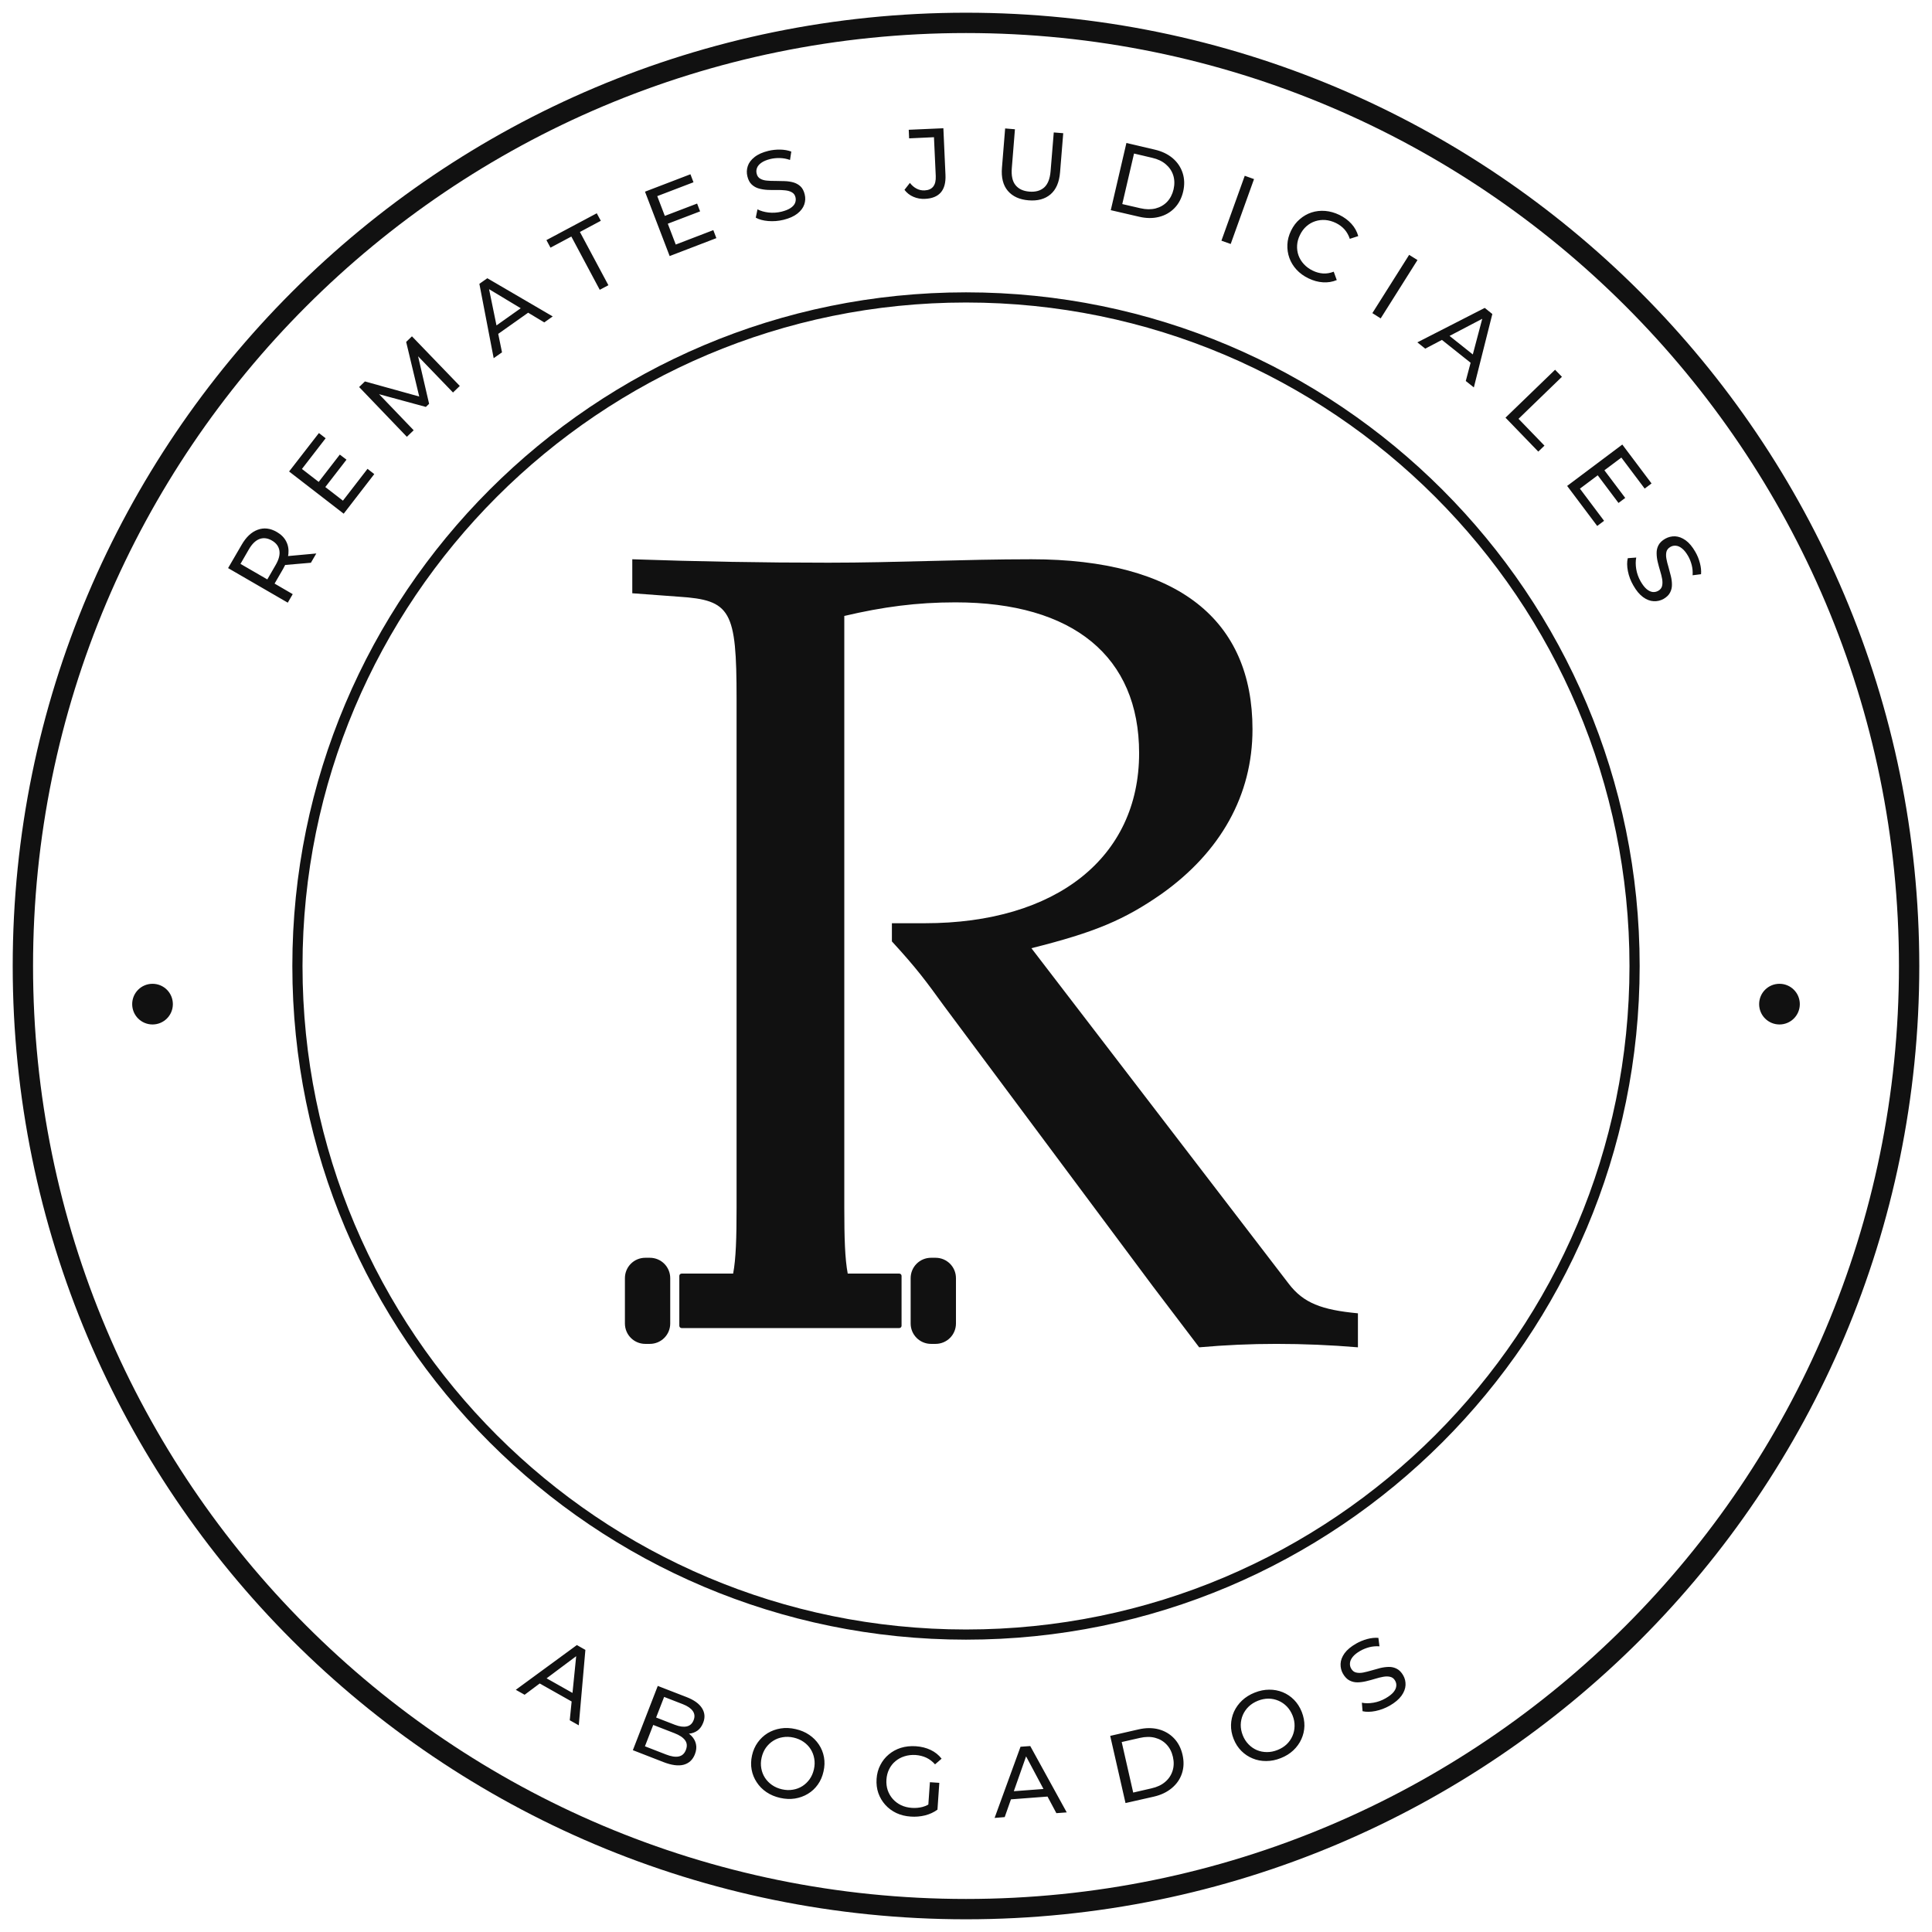
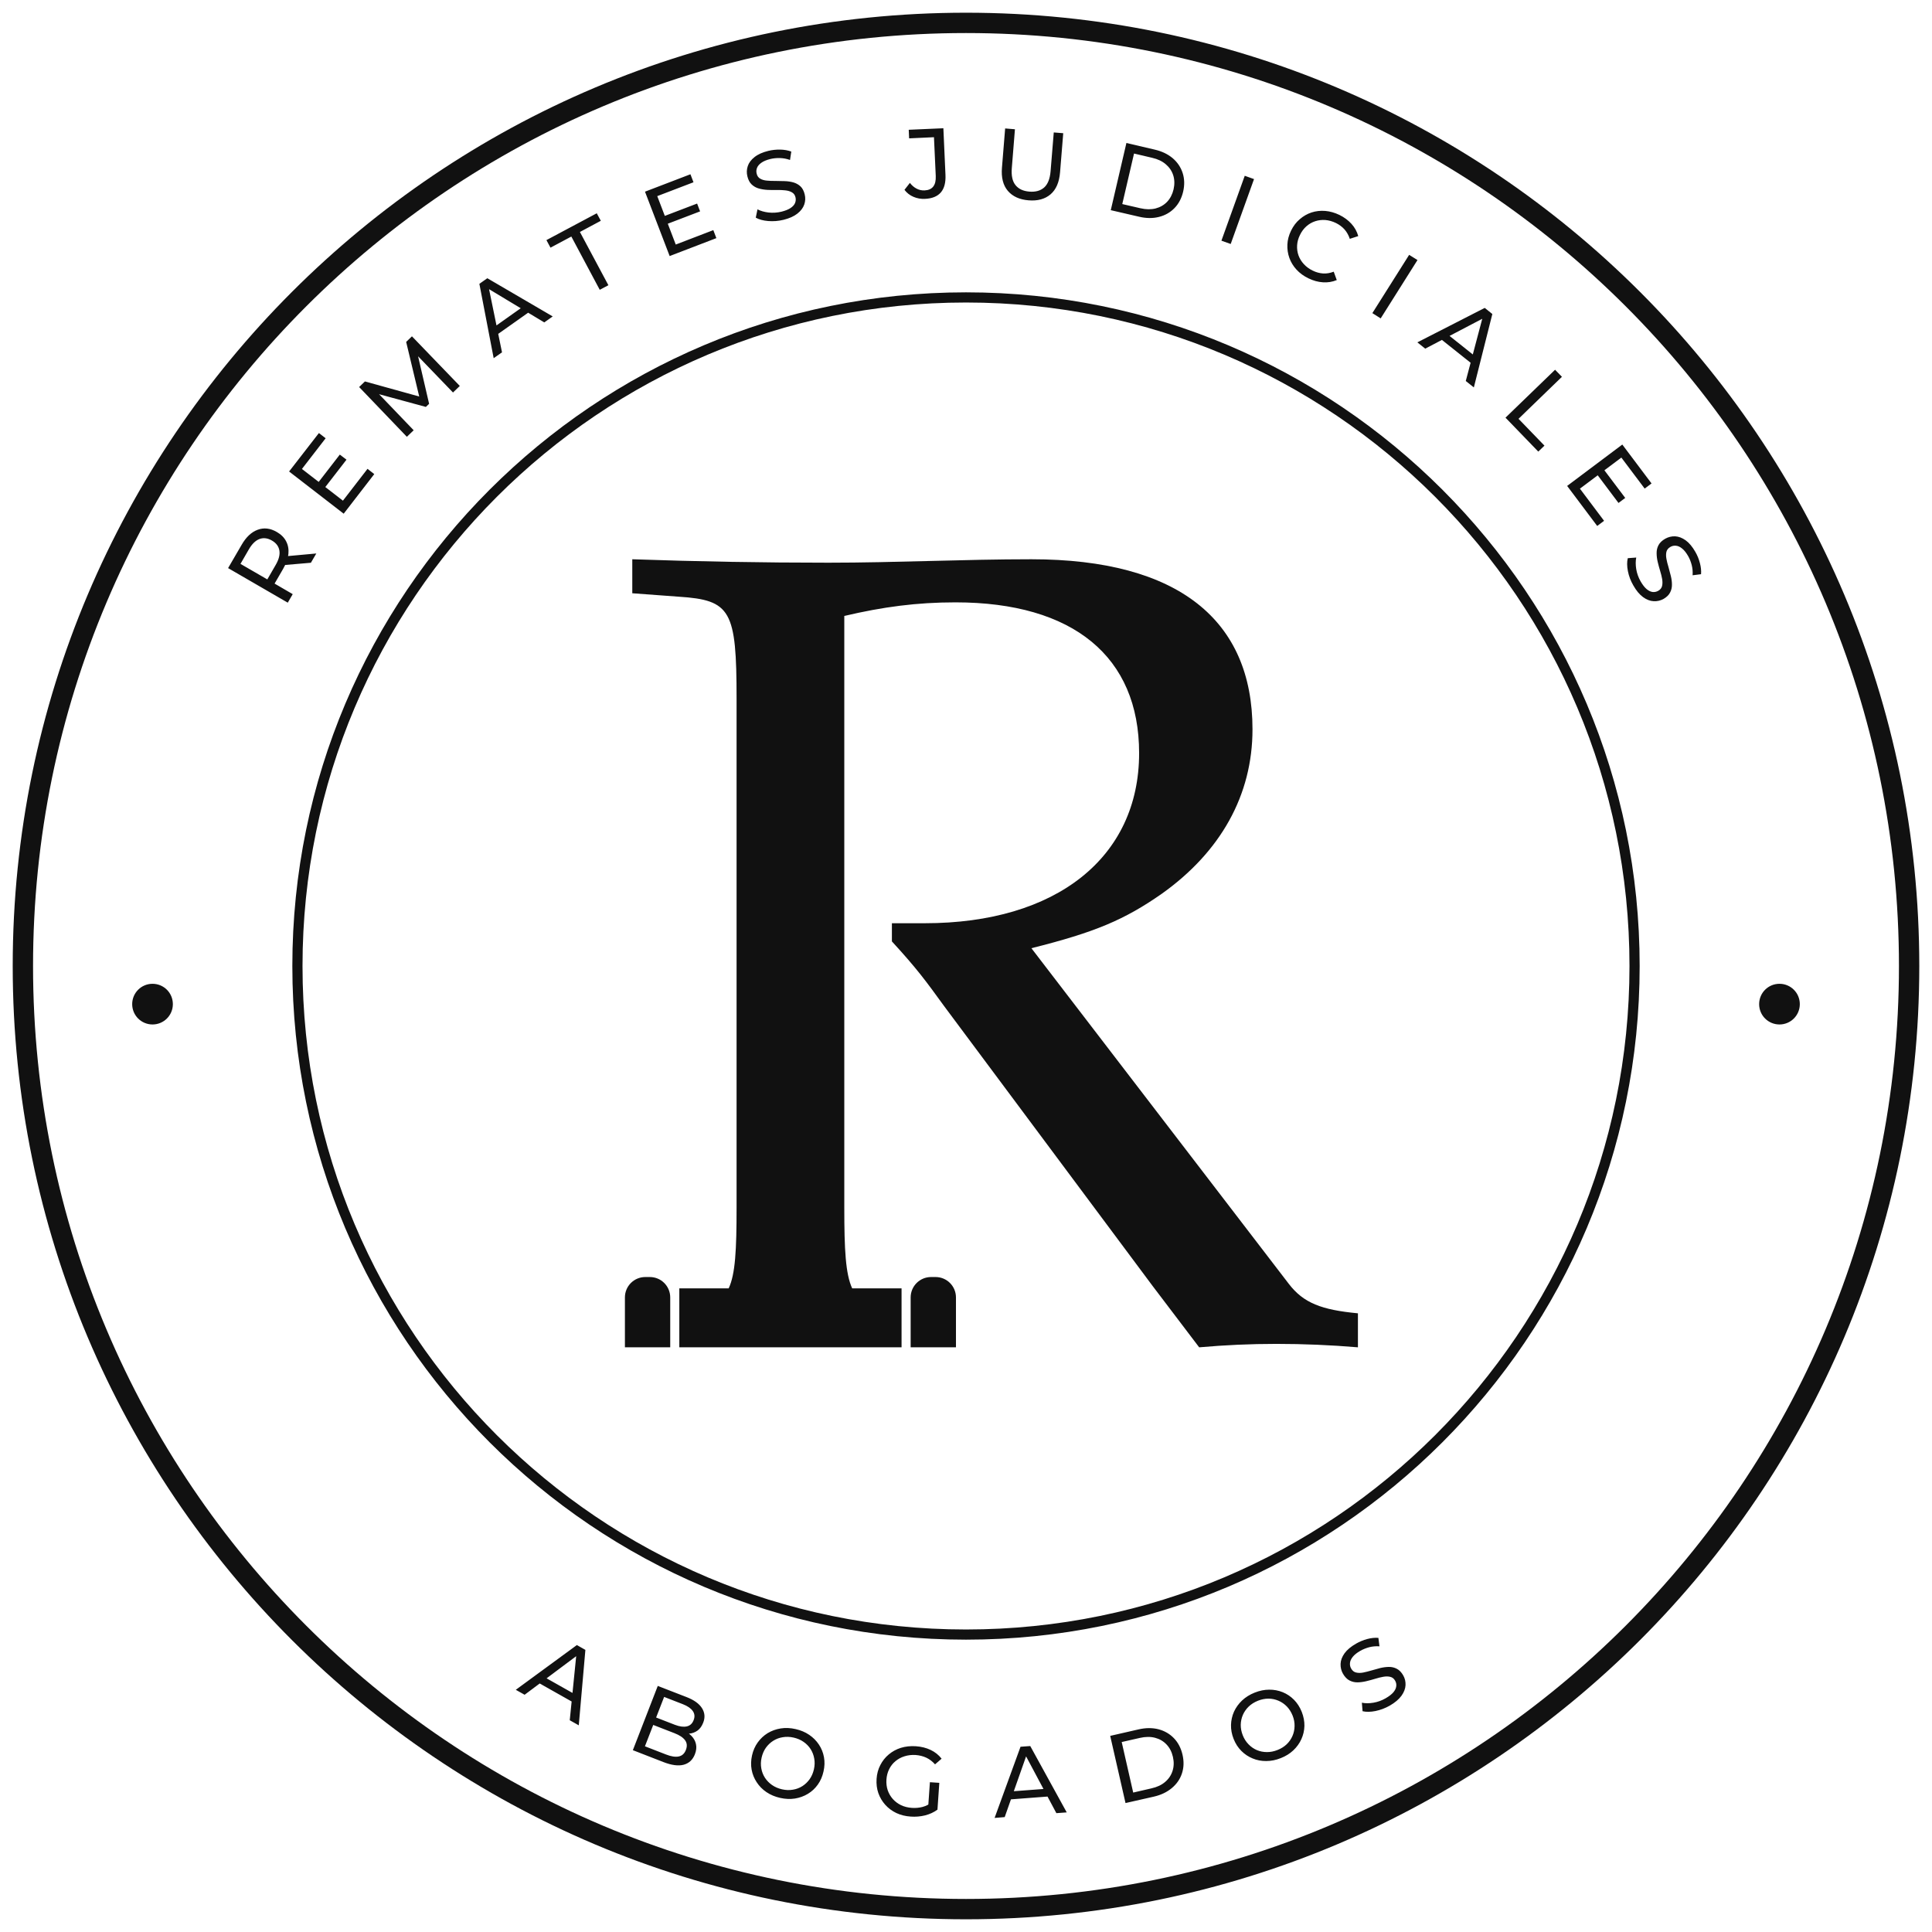
<svg xmlns="http://www.w3.org/2000/svg" viewBox="-152 -152 304 304" role="img" aria-label="Remates Judiciales · Abogados">
  <path d="M150 0C150 82.84 82.84 150 0 150C-82.84 150 -150 82.84 -150 0C-150 -82.84 -82.84 -150 0 -150C82.84 -150 150 -82.84 150 0ZM146.8 0C146.8 -81.08 81.08 -146.8 0 -146.8C-81.08 -146.8 -146.8 -81.08 -146.8 0C-146.8 81.08 -81.08 146.8 0 146.8C81.08 146.8 146.8 81.08 146.8 0Z" fill="#111111" />
  <path d="M106 0C106 58.54 58.54 106 0 106C-58.54 106 -106 58.54 -106 0C-106 -58.54 -58.54 -106 0 -106C58.54 -106 106 -58.54 106 0ZM104.4 0C104.4 -57.66 57.66 -104.4 0 -104.4C-57.66 -104.4 -104.4 -57.66 -104.4 0C-104.4 57.66 -57.66 104.4 0 104.4C57.66 104.4 104.4 57.66 104.4 0Z" fill="#111111" />
  <path d="M-106.72 -57.17 -116.11 -62.61 -113.98 -66.27Q-112.93 -68.1 -111.46 -68.64Q-109.99 -69.19 -108.44 -68.29Q-107.42 -67.7 -106.97 -66.81Q-106.51 -65.92 -106.62 -64.82Q-106.74 -63.72 -107.45 -62.49L-109.15 -59.56L-109.41 -60.53L-105.94 -58.51ZM-103.08 -63.45 -107.87 -63.04 -107.04 -64.47 -102.23 -64.91ZM-109.28 -60.45 -110.29 -60.22 -108.62 -63.11Q-107.87 -64.4 -108.04 -65.38Q-108.21 -66.37 -109.22 -66.95Q-110.23 -67.53 -111.16 -67.19Q-112.1 -66.84 -112.84 -65.56L-114.51 -62.67L-114.83 -63.66ZM-97.92 -71.17 -106.51 -77.81 -101.82 -83.86 -100.76 -83.04 -104.49 -78.21 -98.04 -73.22 -94.17 -78.23 -93.11 -77.4ZM-100.9 -75.25 -101.94 -76.06 -98.53 -80.47 -97.48 -79.67ZM-87.98 -83.27 -95.49 -91.1 -94.58 -91.98 -85.39 -89.43 -85.88 -88.96 -88.09 -98.2 -87.18 -99.08 -79.65 -91.27 -80.72 -90.24 -86.63 -96.37 -86.37 -96.61 -84.48 -88.46 -84.99 -87.97 -93.08 -90.17 -92.8 -90.44 -86.91 -84.3ZM-74.32 -95.64 -76.57 -107.34 -75.32 -108.22 -65.03 -102.21 -66.36 -101.27 -75.7 -106.89 -75.2 -107.25 -73.01 -96.56ZM-74.18 -99.06 -74.55 -100.32 -69.57 -103.85 -68.48 -103.09ZM-57.63 -106.4 -62.1 -114.78 -65.38 -113.03 -66.02 -114.22 -58.1 -118.44 -57.46 -117.26 -60.75 -115.5 -56.27 -107.12ZM-46.63 -111.71 -50.51 -121.84 -43.36 -124.58 -42.88 -123.32 -48.58 -121.14 -45.67 -113.52 -39.76 -115.79 -39.28 -114.53ZM-47.05 -116.75 -47.52 -117.98 -42.31 -119.97 -41.84 -118.74ZM-28.72 -117.41Q-29.93 -117.12 -31.12 -117.22Q-32.31 -117.32 -33.08 -117.75L-32.81 -119.06Q-32.08 -118.68 -31.06 -118.56Q-30.05 -118.45 -29.04 -118.69Q-28.12 -118.92 -27.6 -119.27Q-27.08 -119.62 -26.9 -120.05Q-26.72 -120.49 -26.83 -120.96Q-26.96 -121.5 -27.4 -121.74Q-27.83 -121.99 -28.45 -122.05Q-29.06 -122.12 -29.77 -122.1Q-30.49 -122.09 -31.22 -122.12Q-31.96 -122.16 -32.6 -122.34Q-33.24 -122.52 -33.72 -122.97Q-34.2 -123.42 -34.4 -124.26Q-34.6 -125.07 -34.34 -125.86Q-34.08 -126.65 -33.28 -127.28Q-32.49 -127.92 -31.1 -128.26Q-30.19 -128.48 -29.22 -128.46Q-28.26 -128.44 -27.49 -128.15L-27.69 -126.83Q-28.48 -127.11 -29.28 -127.13Q-30.08 -127.15 -30.79 -126.98Q-31.68 -126.76 -32.2 -126.39Q-32.71 -126.03 -32.88 -125.59Q-33.06 -125.15 -32.94 -124.68Q-32.81 -124.12 -32.37 -123.88Q-31.94 -123.63 -31.32 -123.58Q-30.71 -123.52 -29.99 -123.53Q-29.28 -123.53 -28.55 -123.5Q-27.81 -123.48 -27.17 -123.3Q-26.53 -123.12 -26.05 -122.68Q-25.58 -122.24 -25.38 -121.41Q-25.18 -120.61 -25.45 -119.82Q-25.72 -119.03 -26.53 -118.39Q-27.34 -117.75 -28.72 -117.41ZM-6.45 -120.71Q-7.41 -120.66 -8.27 -121.03Q-9.12 -121.39 -9.68 -122.13L-8.83 -123.22Q-8.36 -122.62 -7.78 -122.32Q-7.2 -122.01 -6.52 -122.04Q-4.66 -122.12 -4.76 -124.32L-5.04 -130.41L-8.95 -130.23L-9.01 -131.58L-3.56 -131.82L-3.23 -124.47Q-3.15 -122.66 -3.96 -121.72Q-4.78 -120.78 -6.45 -120.71ZM9.84 -120.48Q7.71 -120.65 6.58 -121.97Q5.46 -123.29 5.66 -125.64L6.16 -131.79L7.7 -131.66L7.21 -125.57Q7.06 -123.77 7.79 -122.87Q8.51 -121.97 9.96 -121.85Q11.43 -121.73 12.3 -122.5Q13.16 -123.27 13.31 -125.07L13.81 -131.16L15.3 -131.04L14.8 -124.89Q14.61 -122.54 13.3 -121.42Q11.98 -120.3 9.84 -120.48ZM22.78 -118.93 25.24 -129.5 29.69 -128.46Q31.38 -128.07 32.52 -127.11Q33.65 -126.14 34.09 -124.78Q34.53 -123.42 34.17 -121.85Q33.8 -120.28 32.81 -119.26Q31.81 -118.23 30.37 -117.87Q28.92 -117.5 27.23 -117.9ZM24.59 -119.89 27.45 -119.23Q28.76 -118.93 29.83 -119.2Q30.91 -119.48 31.65 -120.25Q32.38 -121.03 32.66 -122.2Q32.93 -123.4 32.61 -124.41Q32.29 -125.42 31.45 -126.14Q30.61 -126.87 29.29 -127.17L26.44 -127.84ZM40.19 -114.13 43.86 -124.34 45.32 -123.82 41.65 -113.61ZM53.87 -108.21Q52.76 -108.75 52 -109.58Q51.24 -110.41 50.88 -111.42Q50.52 -112.43 50.57 -113.53Q50.62 -114.63 51.15 -115.71Q51.68 -116.8 52.52 -117.51Q53.35 -118.23 54.37 -118.57Q55.4 -118.9 56.52 -118.81Q57.64 -118.72 58.76 -118.18Q59.88 -117.63 60.65 -116.78Q61.42 -115.93 61.72 -114.85L60.39 -114.42Q60.11 -115.27 59.56 -115.9Q59 -116.52 58.21 -116.91Q57.38 -117.31 56.54 -117.38Q55.71 -117.44 54.95 -117.19Q54.18 -116.94 53.56 -116.39Q52.94 -115.84 52.55 -115.03Q52.15 -114.23 52.1 -113.4Q52.05 -112.57 52.32 -111.81Q52.59 -111.06 53.16 -110.44Q53.73 -109.82 54.55 -109.42Q55.34 -109.03 56.18 -108.97Q57.01 -108.92 57.86 -109.25L58.34 -107.93Q57.3 -107.5 56.16 -107.58Q55.02 -107.65 53.87 -108.21ZM63.94 -102.73 69.73 -111.9 71.04 -111.08 65.25 -101.9ZM71.02 -98.13 81.62 -103.55 82.82 -102.59 79.91 -91.04 78.64 -92.05 81.43 -102.59 81.92 -102.2 72.26 -97.14ZM74.34 -98.95 75.44 -99.66 80.22 -95.85 79.8 -94.6ZM84.89 -86.28 92.69 -93.82 93.77 -92.71 86.94 -86.1 91.02 -81.88 90.05 -80.94ZM94.59 -75.54 103.27 -82.05 107.87 -75.93 106.79 -75.12 103.12 -80 96.6 -75.11 100.4 -70.05 99.32 -69.24ZM99.32 -77.32 100.37 -78.11 103.73 -73.65 102.67 -72.86ZM105 -59.89Q104.38 -60.96 104.15 -62.13Q103.92 -63.31 104.13 -64.17L105.46 -64.27Q105.3 -63.46 105.46 -62.45Q105.63 -61.44 106.14 -60.54Q106.61 -59.72 107.09 -59.31Q107.57 -58.91 108.04 -58.85Q108.51 -58.8 108.93 -59.04Q109.41 -59.31 109.53 -59.8Q109.64 -60.29 109.54 -60.89Q109.43 -61.5 109.22 -62.18Q109.01 -62.87 108.84 -63.58Q108.67 -64.3 108.67 -64.97Q108.66 -65.63 108.96 -66.21Q109.27 -66.8 110.02 -67.23Q110.75 -67.64 111.58 -67.61Q112.41 -67.57 113.24 -66.98Q114.06 -66.39 114.77 -65.15Q115.24 -64.33 115.48 -63.4Q115.73 -62.47 115.66 -61.65L114.33 -61.48Q114.39 -62.31 114.19 -63.09Q113.99 -63.87 113.63 -64.5Q113.17 -65.3 112.68 -65.69Q112.19 -66.09 111.71 -66.13Q111.24 -66.18 110.83 -65.94Q110.33 -65.65 110.21 -65.17Q110.1 -64.68 110.21 -64.08Q110.32 -63.47 110.53 -62.79Q110.73 -62.1 110.9 -61.39Q111.08 -60.68 111.08 -60.01Q111.09 -59.34 110.79 -58.77Q110.5 -58.19 109.76 -57.76Q109.04 -57.36 108.21 -57.4Q107.37 -57.44 106.54 -58.04Q105.7 -58.65 105 -59.89Z" fill="#111111" />
  <path d="M-70.84 113.89 -61.23 106.85 -59.89 107.61 -60.93 119.48 -62.35 118.68 -61.26 107.83 -60.72 108.14 -69.45 114.67ZM-67.69 112.55 -66.71 111.68 -61.39 114.68 -61.61 115.98ZM-52.42 123.39 -48.5 113.28 -43.96 115.04Q-42.21 115.72 -41.54 116.78Q-40.87 117.85 -41.35 119.06Q-41.67 119.89 -42.25 120.31Q-42.84 120.73 -43.58 120.79Q-44.32 120.85 -45.04 120.57L-44.61 120.24Q-43.75 120.57 -43.2 121.14Q-42.65 121.7 -42.49 122.43Q-42.32 123.17 -42.66 124.04Q-43.17 125.34 -44.42 125.68Q-45.67 126.01 -47.59 125.27ZM-50.52 122.78 -47.2 124.07Q-46 124.54 -45.21 124.38Q-44.41 124.22 -44.08 123.36Q-43.73 122.47 -44.21 121.82Q-44.69 121.17 -45.89 120.71L-49.34 119.37L-48.89 118.2L-45.8 119.4Q-44.7 119.82 -43.94 119.65Q-43.17 119.48 -42.86 118.67Q-42.54 117.87 -42.99 117.23Q-43.44 116.59 -44.54 116.16L-47.5 115.01ZM-29.24 130.9Q-30.45 130.63 -31.4 129.99Q-32.34 129.35 -32.93 128.44Q-33.53 127.54 -33.73 126.46Q-33.93 125.39 -33.67 124.22Q-33.41 123.06 -32.77 122.17Q-32.13 121.28 -31.21 120.71Q-30.28 120.15 -29.16 119.97Q-28.05 119.79 -26.82 120.07Q-25.61 120.34 -24.68 120.97Q-23.75 121.6 -23.15 122.5Q-22.55 123.4 -22.35 124.48Q-22.15 125.56 -22.42 126.74Q-22.68 127.92 -23.32 128.81Q-23.95 129.7 -24.88 130.26Q-25.81 130.82 -26.92 131Q-28.03 131.17 -29.24 130.9ZM-28.94 129.55Q-28.06 129.75 -27.25 129.61Q-26.43 129.48 -25.75 129.05Q-25.08 128.62 -24.6 127.95Q-24.13 127.28 -23.93 126.4Q-23.73 125.52 -23.88 124.71Q-24.02 123.9 -24.45 123.22Q-24.88 122.55 -25.56 122.08Q-26.24 121.61 -27.12 121.41Q-28.01 121.21 -28.83 121.35Q-29.65 121.48 -30.33 121.91Q-31.01 122.34 -31.49 123.01Q-31.96 123.68 -32.16 124.56Q-32.36 125.44 -32.21 126.25Q-32.07 127.06 -31.63 127.74Q-31.19 128.41 -30.51 128.88Q-29.83 129.35 -28.94 129.55ZM-8.68 133.84Q-9.94 133.76 -10.96 133.28Q-11.98 132.79 -12.7 131.99Q-13.42 131.19 -13.79 130.15Q-14.15 129.12 -14.07 127.91Q-13.99 126.7 -13.48 125.73Q-12.98 124.75 -12.15 124.06Q-11.32 123.36 -10.24 123.02Q-9.16 122.69 -7.89 122.77Q-6.6 122.86 -5.57 123.35Q-4.53 123.84 -3.84 124.73L-4.87 125.62Q-5.49 124.93 -6.25 124.57Q-7.01 124.22 -7.92 124.15Q-8.85 124.09 -9.67 124.35Q-10.48 124.6 -11.1 125.12Q-11.72 125.63 -12.09 126.38Q-12.46 127.12 -12.52 128.02Q-12.58 128.9 -12.32 129.69Q-12.05 130.47 -11.51 131.08Q-10.97 131.68 -10.21 132.05Q-9.44 132.41 -8.51 132.47Q-7.64 132.53 -6.83 132.32Q-6.01 132.1 -5.29 131.51L-4.49 132.75Q-5.34 133.37 -6.44 133.65Q-7.54 133.92 -8.68 133.84ZM-4.49 132.75 -5.96 132.45 -5.68 128.43 -4.2 128.53ZM4.5 134.05 8.58 122.85 10.11 122.74 15.85 133.18 14.22 133.3 9.09 123.68 9.71 123.64 6.09 133.92ZM6.38 131.18 6.71 129.91 12.79 129.45 13.34 130.65ZM25.1 131.71 22.69 121.14 27.15 120.12Q28.84 119.73 30.29 120.1Q31.73 120.48 32.72 121.51Q33.71 122.54 34.07 124.11Q34.43 125.68 33.98 127.04Q33.54 128.39 32.39 129.35Q31.25 130.31 29.56 130.7ZM26.31 130.06 29.17 129.4Q30.49 129.11 31.33 128.39Q32.18 127.67 32.5 126.65Q32.83 125.63 32.56 124.45Q32.29 123.26 31.55 122.49Q30.82 121.72 29.75 121.44Q28.68 121.16 27.36 121.46L24.5 122.11ZM49.53 124.64Q48.38 125.1 47.24 125.1Q46.1 125.11 45.1 124.69Q44.1 124.28 43.33 123.51Q42.55 122.73 42.11 121.62Q41.67 120.51 41.7 119.41Q41.73 118.32 42.17 117.33Q42.62 116.35 43.44 115.57Q44.27 114.79 45.43 114.33Q46.59 113.87 47.71 113.87Q48.83 113.86 49.84 114.27Q50.84 114.68 51.61 115.46Q52.38 116.24 52.83 117.36Q53.27 118.49 53.25 119.58Q53.22 120.67 52.77 121.66Q52.32 122.65 51.5 123.42Q50.68 124.19 49.53 124.64ZM49.02 123.36Q49.86 123.03 50.46 122.46Q51.05 121.89 51.37 121.15Q51.69 120.42 51.7 119.59Q51.72 118.77 51.39 117.94Q51.05 117.1 50.48 116.51Q49.9 115.92 49.17 115.61Q48.43 115.29 47.61 115.28Q46.78 115.28 45.94 115.61Q45.09 115.95 44.49 116.52Q43.9 117.09 43.57 117.83Q43.25 118.57 43.23 119.39Q43.22 120.21 43.55 121.05Q43.88 121.88 44.46 122.47Q45.03 123.06 45.77 123.38Q46.52 123.69 47.34 123.69Q48.17 123.7 49.02 123.36ZM66.68 116.38Q65.6 116.99 64.43 117.23Q63.26 117.46 62.4 117.26L62.29 115.92Q63.1 116.09 64.11 115.92Q65.12 115.75 66.02 115.23Q66.84 114.76 67.25 114.28Q67.65 113.8 67.7 113.33Q67.76 112.86 67.52 112.45Q67.24 111.96 66.75 111.85Q66.27 111.73 65.66 111.84Q65.05 111.95 64.37 112.16Q63.69 112.37 62.97 112.54Q62.25 112.71 61.59 112.72Q60.92 112.72 60.34 112.42Q59.76 112.12 59.32 111.37Q58.91 110.65 58.94 109.81Q58.97 108.98 59.56 108.15Q60.15 107.33 61.39 106.62Q62.21 106.15 63.14 105.9Q64.07 105.65 64.89 105.72L65.06 107.05Q64.23 106.99 63.45 107.19Q62.67 107.4 62.04 107.76Q61.25 108.21 60.85 108.71Q60.46 109.2 60.42 109.67Q60.37 110.15 60.61 110.56Q60.9 111.06 61.38 111.17Q61.87 111.29 62.47 111.18Q63.08 111.06 63.76 110.86Q64.45 110.65 65.16 110.47Q65.87 110.3 66.54 110.29Q67.21 110.28 67.78 110.58Q68.36 110.87 68.79 111.61Q69.2 112.32 69.16 113.16Q69.12 113.99 68.52 114.83Q67.91 115.67 66.68 116.38Z" fill="#111111" />
-   <path d="M-18.61 48.4H-10.5C-10.3 48.4 -10.14 48.56 -10.14 48.76V56.61C-10.14 56.81 -10.3 56.97 -10.5 56.97H-44.75C-44.95 56.97 -45.11 56.81 -45.11 56.61V48.76C-45.11 48.56 -44.95 48.4 -44.75 48.4H-36.64C-36.2 46.08 -36.1 42.78 -36.1 38.05V-42.05C-36.1 -55.97 -36.99 -57.58 -45.2 -58.11L-52.51 -58.65V-64C-42.17 -63.64 -32 -63.46 -21.65 -63.46C-10.94 -63.46 -0.42 -64 10.29 -64C33.48 -64 45.08 -54.37 45.08 -37.24C45.08 -26.89 40.08 -17.97 30.81 -11.37C24.92 -7.26 20.28 -5.3 10.29 -2.8L50.79 50.01C53.11 53.04 55.96 54.11 61.67 54.65V60Q55.25 59.46 48.83 59.46C44.72 59.46 40.8 59.64 36.69 60L29.38 50.37L-3.45 6.3C-6.3 2.37 -7.73 0.41 -11.66 -3.87V-6.73H-6.48C14.21 -6.73 27.24 -17.08 27.24 -33.49C27.24 -48.66 16.89 -57.22 -1.66 -57.22C-7.73 -57.22 -13.08 -56.51 -19.15 -55.08V38.05C-19.15 42.78 -19.05 46.08 -18.61 48.4ZM-5.5 45.91H-4.79C-3.01 45.91 -1.58 47.34 -1.58 49.12V56.25C-1.58 58.03 -3.01 59.46 -4.79 59.46H-5.5C-7.27 59.46 -8.71 58.03 -8.71 56.25V49.12C-8.71 47.34 -7.27 45.91 -5.5 45.91ZM-50.46 45.91H-49.75C-47.97 45.91 -46.54 47.34 -46.54 49.12V56.25C-46.54 58.03 -47.97 59.46 -49.75 59.46H-50.46C-52.24 59.46 -53.67 58.03 -53.67 56.25V49.12C-53.67 47.34 -52.24 45.91 -50.46 45.91Z" fill="#111111" />
+   <path d="M-45.11 50.72H-37.34C-36.29 48.47 -36.1 44.65 -36.1 38.05V-42.05C-36.1 -55.97 -36.99 -57.58 -45.2 -58.11L-52.51 -58.65V-64C-42.17 -63.64 -32 -63.46 -21.65 -63.46C-10.94 -63.46 -0.42 -64 10.29 -64C33.48 -64 45.08 -54.37 45.08 -37.24C45.08 -26.89 40.08 -17.97 30.81 -11.37C24.92 -7.26 20.28 -5.3 10.29 -2.8L50.79 50.01C53.11 53.04 55.96 54.11 61.67 54.65V60Q55.25 59.46 48.83 59.46C44.72 59.46 40.8 59.64 36.69 60L29.38 50.37L-3.45 6.3C-6.3 2.37 -7.73 0.41 -11.66 -3.87V-6.73H-6.48C14.21 -6.73 27.24 -17.08 27.24 -33.49C27.24 -48.66 16.89 -57.22 -1.66 -57.22C-7.73 -57.22 -13.08 -56.51 -19.15 -55.08V38.05C-19.15 44.65 -18.95 48.47 -17.91 50.72H-10.14V60H-45.11ZM-5.5 48.94H-4.79C-3.01 48.94 -1.58 50.38 -1.58 52.15V60H-8.71V52.15C-8.71 50.38 -7.27 48.94 -5.5 48.94ZM-50.46 48.94H-49.75C-47.97 48.94 -46.54 50.38 -46.54 52.15V60H-53.67V52.15C-53.67 50.38 -52.24 48.94 -50.46 48.94Z" fill="#111111" />
  <path d="M131.2 6C131.2 7.77 129.77 9.2 128 9.2C126.23 9.2 124.8 7.77 124.8 6C124.8 4.23 126.23 2.8 128 2.8C129.77 2.8 131.2 4.23 131.2 6ZM-124.8 6C-124.8 7.77 -126.23 9.2 -128 9.2C-129.77 9.2 -131.2 7.77 -131.2 6C-131.2 4.23 -129.77 2.8 -128 2.8C-126.23 2.8 -124.8 4.23 -124.8 6Z" fill="#111111" />
</svg>
